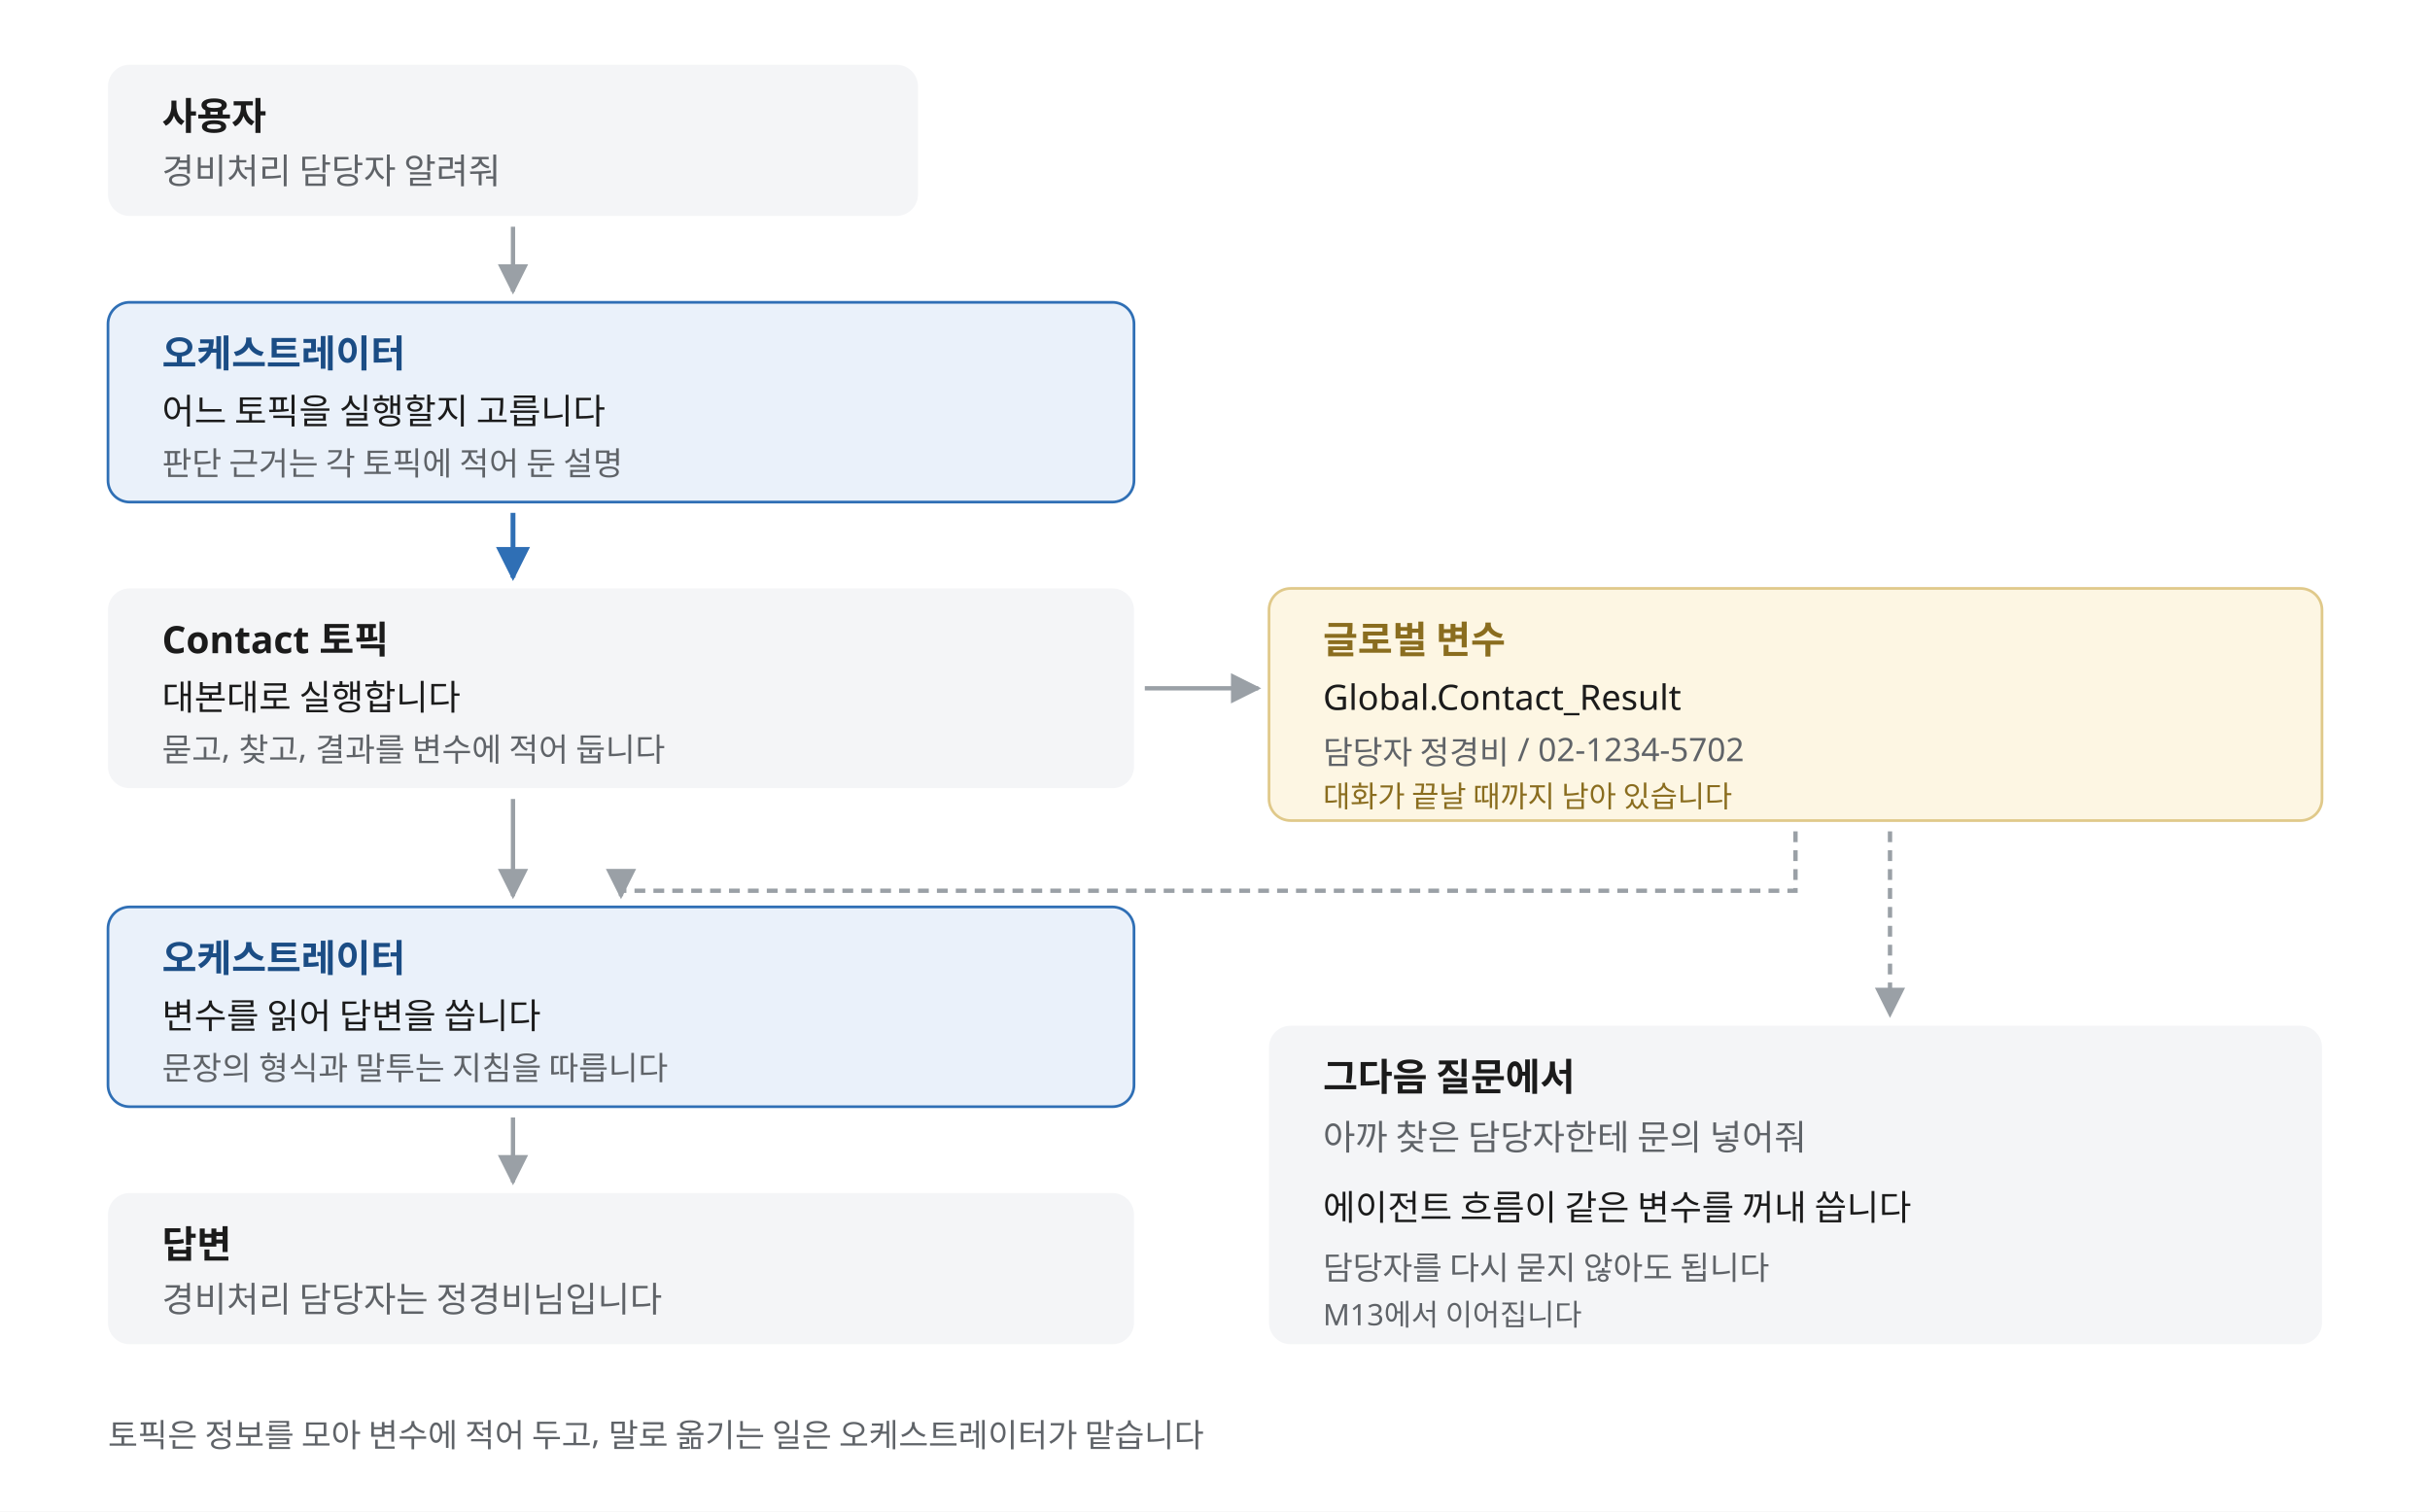
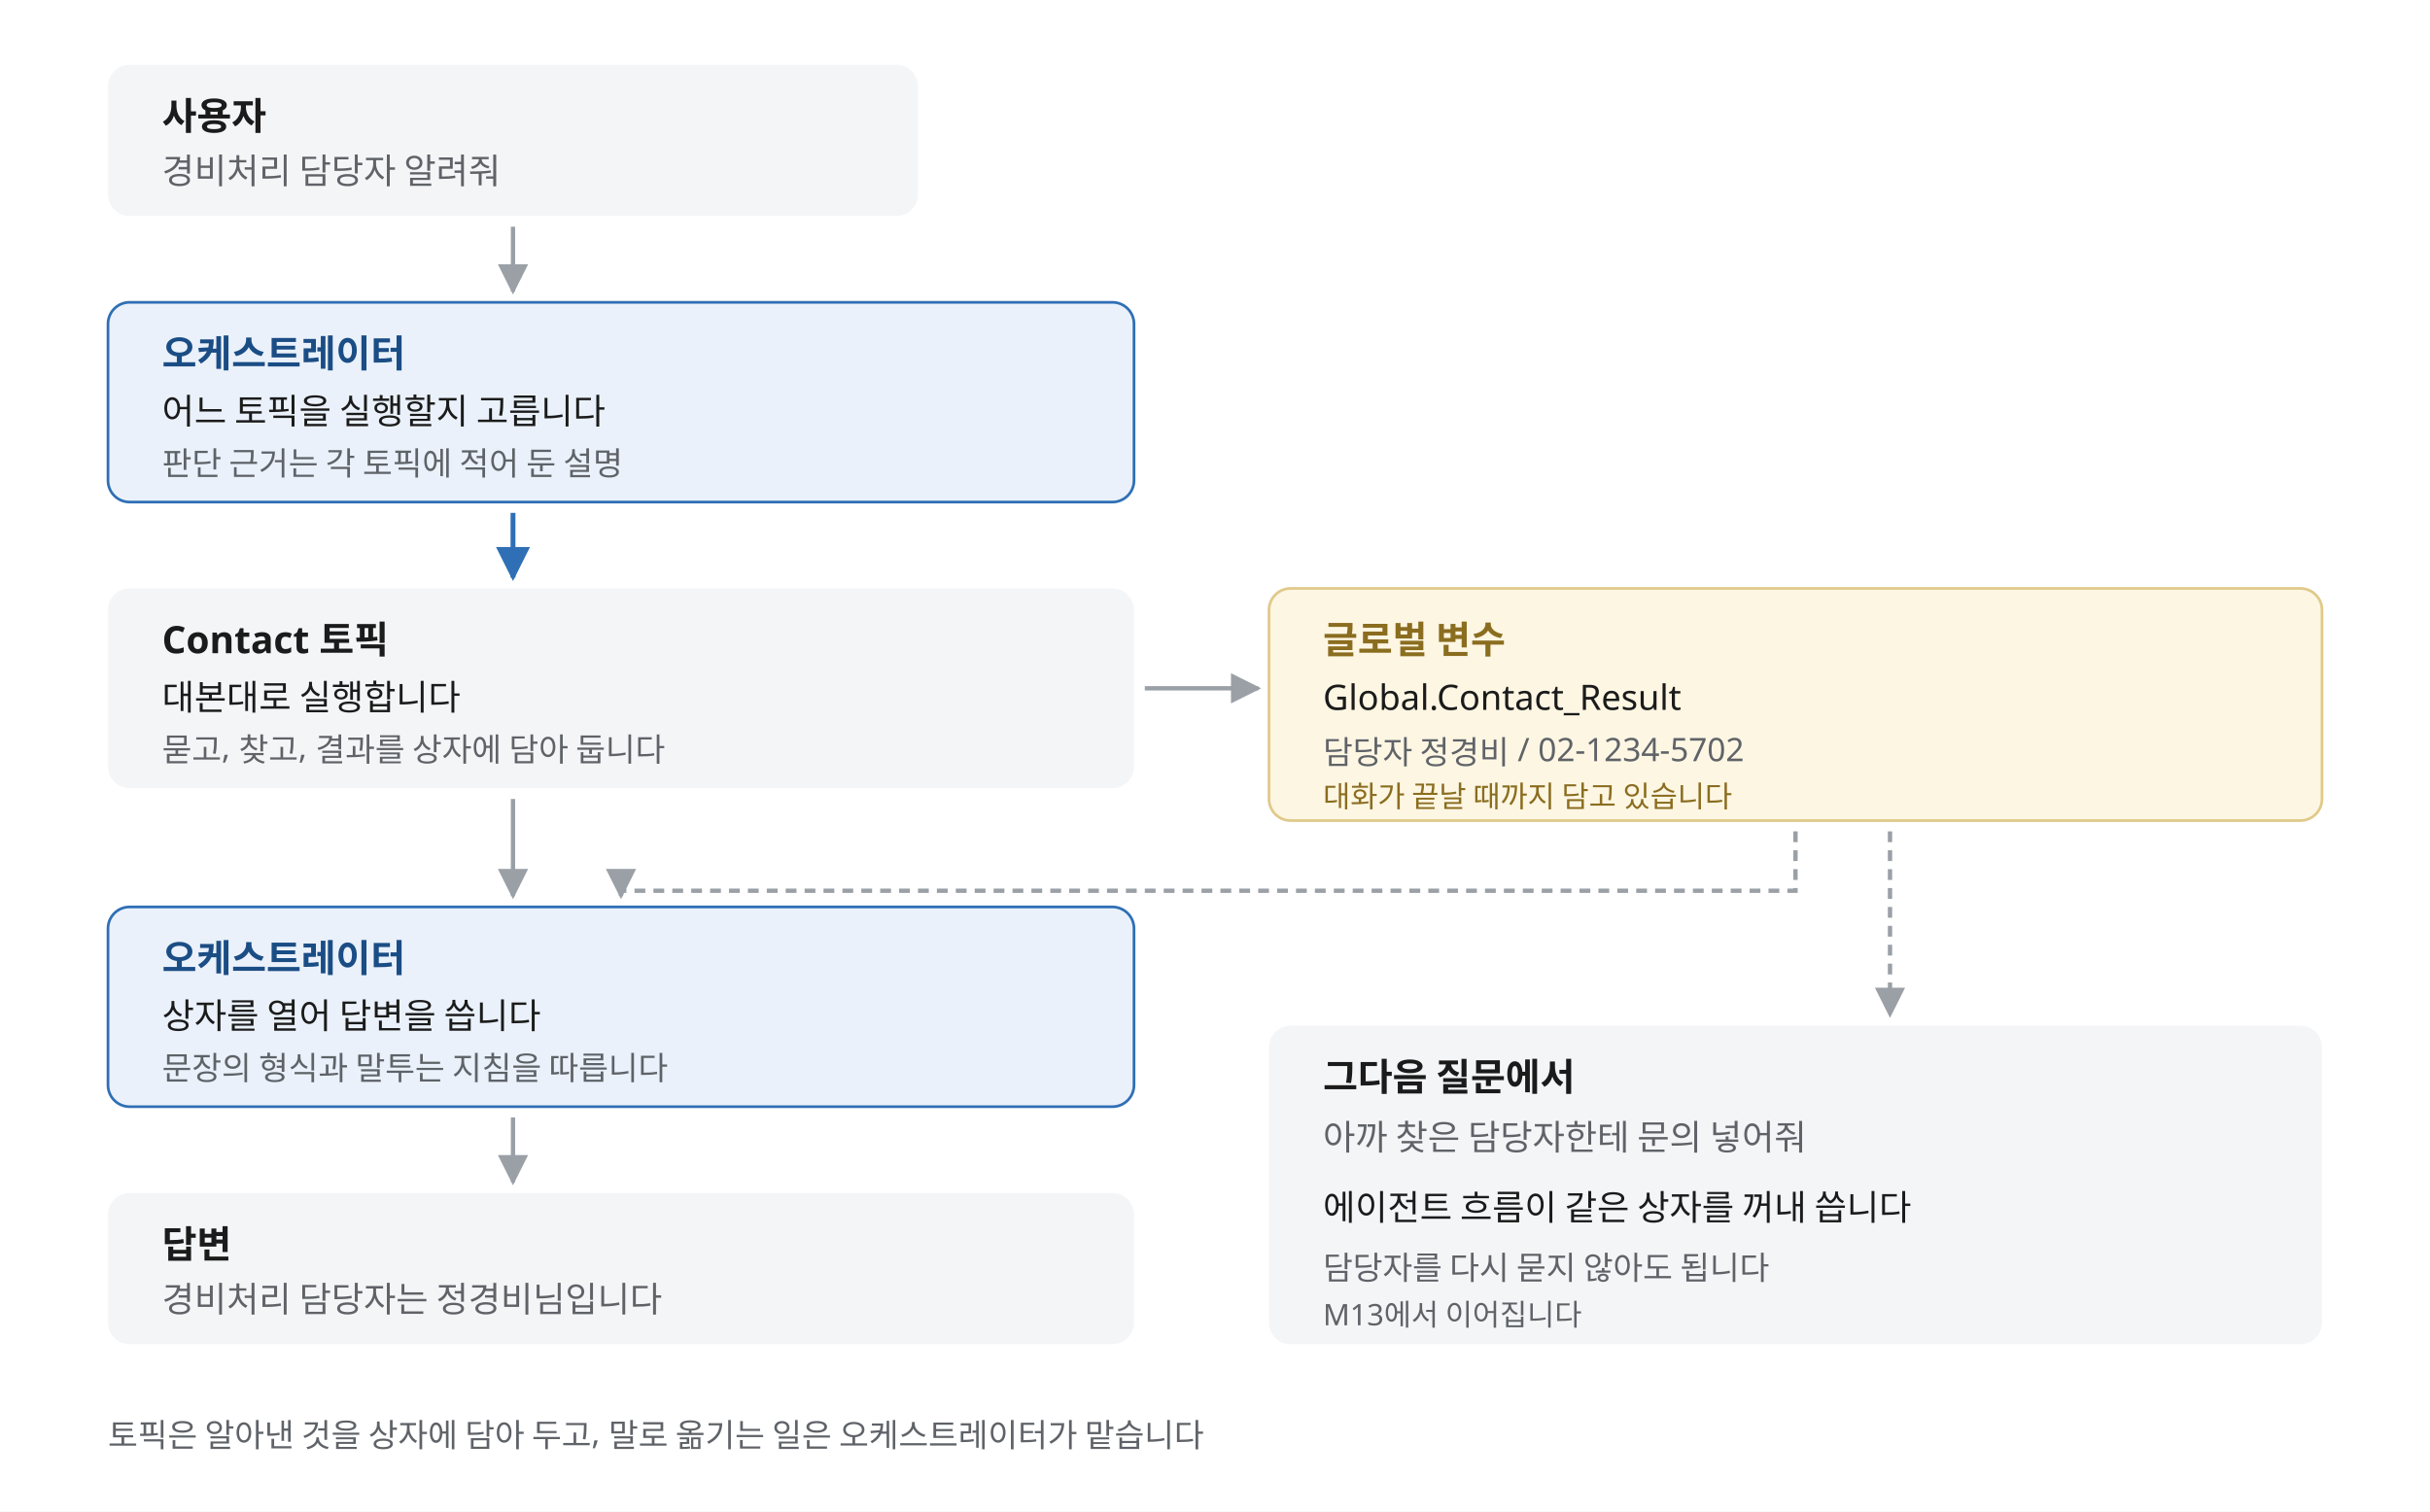
<svg xmlns="http://www.w3.org/2000/svg" viewBox="0 0 900 560" width="900" height="560" font-family="'Segoe UI','Malgun Gothic',sans-serif">
  <defs>
    <marker id="a" viewBox="0 0 10 10" refX="9" refY="5" markerWidth="7" markerHeight="7" orient="auto-start-reverse">
      <path d="M0 0 L10 5 L0 10 z" fill="#9aa0a6" />
    </marker>
    <marker id="ab" viewBox="0 0 10 10" refX="9" refY="5" markerWidth="7" markerHeight="7" orient="auto-start-reverse">
      <path d="M0 0 L10 5 L0 10 z" fill="#2f6fb5" />
    </marker>
  </defs>
  <rect x="0" y="0" width="900" height="560" fill="#ffffff" />
  <rect x="40" y="24" width="300" height="56" rx="8" fill="#f4f5f7" />
  <text x="60" y="48" font-size="14" font-weight="600" fill="#1b1b1b">사용자</text>
  <text x="60" y="68" font-size="13" fill="#5f6368">경비처리 담당자 알려줘</text>
  <rect x="40" y="112" width="380" height="74" rx="8" fill="#eaf1fa" stroke="#2f6fb5" />
  <text x="60" y="136" font-size="14" font-weight="600" fill="#1b4d85">오케스트레이터</text>
  <text x="60" y="157" font-size="13" fill="#1b1b1b">어느 토픽을 실행할지 고릅니다</text>
  <text x="60" y="176" font-size="12" fill="#5f6368">판단 근거는 각 토픽에 적어 둔 설명</text>
  <rect x="40" y="218" width="380" height="74" rx="8" fill="#f4f5f7" />
  <text x="60" y="242" font-size="14" font-weight="600" fill="#1b1b1b">Contact 토픽</text>
  <text x="60" y="263" font-size="13" fill="#1b1b1b">대본대로 실행합니다</text>
-   <text x="60" y="282" font-size="12" fill="#5f6368">묻고, 찾고, 결과를 변수에 적어 둡니다</text>
+   <text x="60" y="282" font-size="12" fill="#5f6368">묻고, 찾고, 결과를 상자에 담아 둡니다</text>
  <rect x="470" y="218" width="390" height="86" rx="8" fill="#fdf6e3" stroke="#e0c98a" />
  <text x="490" y="242" font-size="14" font-weight="600" fill="#8a6d1f">글로벌 변수</text>
  <text x="490" y="263" font-size="13" fill="#1b1b1b">Global.Contact_Result</text>
  <text x="490" y="283" font-size="12" fill="#5f6368">담당자 정경비 / 02-1234-5702</text>
-   <text x="490" y="299" font-size="11" fill="#8a6d1f">대화가 끝날 때까지 남아 있습니다</text>
+   <text x="490" y="299" font-size="11" fill="#8a6d1f">대화가 끝날 때까지 담고 있습니다</text>
  <rect x="40" y="336" width="380" height="74" rx="8" fill="#eaf1fa" stroke="#2f6fb5" />
  <text x="60" y="360" font-size="14" font-weight="600" fill="#1b4d85">오케스트레이터</text>
-   <text x="60" y="381" font-size="13" fill="#1b1b1b">변수를 읽어 답변을 씁니다</text>
+   <text x="60" y="381" font-size="13" fill="#1b1b1b">상자를 열어 답변을 씁니다</text>
  <text x="60" y="400" font-size="12" fill="#5f6368">문장의 형식과 말투는 지침을 따릅니다</text>
  <rect x="40" y="442" width="380" height="56" rx="8" fill="#f4f5f7" />
  <text x="60" y="466" font-size="14" font-weight="600" fill="#1b1b1b">답변</text>
  <text x="60" y="486" font-size="13" fill="#5f6368">경비처리 담당자는 정경비님입니다</text>
  <rect x="470" y="380" width="390" height="118" rx="8" fill="#f4f5f7" />
  <text x="490" y="404" font-size="14" font-weight="600" fill="#1b1b1b">그다음 질문에서</text>
  <text x="490" y="426" font-size="13" fill="#5f6368">아까 찾은 담당자한테 문의 넣어줘</text>
-   <text x="490" y="452" font-size="13" fill="#1b1b1b">에이전트 흐름이 같은 변수를 꺼내 씁니다</text>
+   <text x="490" y="452" font-size="13" fill="#1b1b1b">에이전트 흐름이 같은 상자를 꺼내 씁니다</text>
  <text x="490" y="474" font-size="12" fill="#5f6368">담당자를 다시 묻지 않아도 됩니다</text>
  <text x="490" y="491" font-size="11" fill="#5f6368">M13에서 이어집니다</text>
  <path d="M190 84 L190 108" stroke="#9aa0a6" stroke-width="1.6" fill="none" marker-end="url(#a)" />
  <path d="M190 190 L190 214" stroke="#2f6fb5" stroke-width="1.8" fill="none" marker-end="url(#ab)" />
  <path d="M424 255 L466 255" stroke="#9aa0a6" stroke-width="1.6" fill="none" marker-end="url(#a)" />
  <path d="M190 296 L190 332" stroke="#9aa0a6" stroke-width="1.6" fill="none" marker-end="url(#a)" />
  <path d="M665 308 L665 330 L230 330 L230 332" stroke="#9aa0a6" stroke-width="1.6" fill="none" marker-end="url(#a)" stroke-dasharray="4 3" />
  <path d="M190 414 L190 438" stroke="#9aa0a6" stroke-width="1.6" fill="none" marker-end="url(#a)" />
  <path d="M700 308 L700 376" stroke="#9aa0a6" stroke-width="1.6" fill="none" marker-end="url(#a)" stroke-dasharray="4 3" />
-   <text x="40" y="536" font-size="12" fill="#5f6368">토픽은 정보를 모아 변수에 적어 두고, 말로 옮기는 일은 오케스트레이터가 맡습니다</text>
+   <text x="40" y="536" font-size="12" fill="#5f6368">토픽은 알아낸 것을 상자에 담아 두고, 말로 옮기는 일은 오케스트레이터가 맡습니다</text>
</svg>
